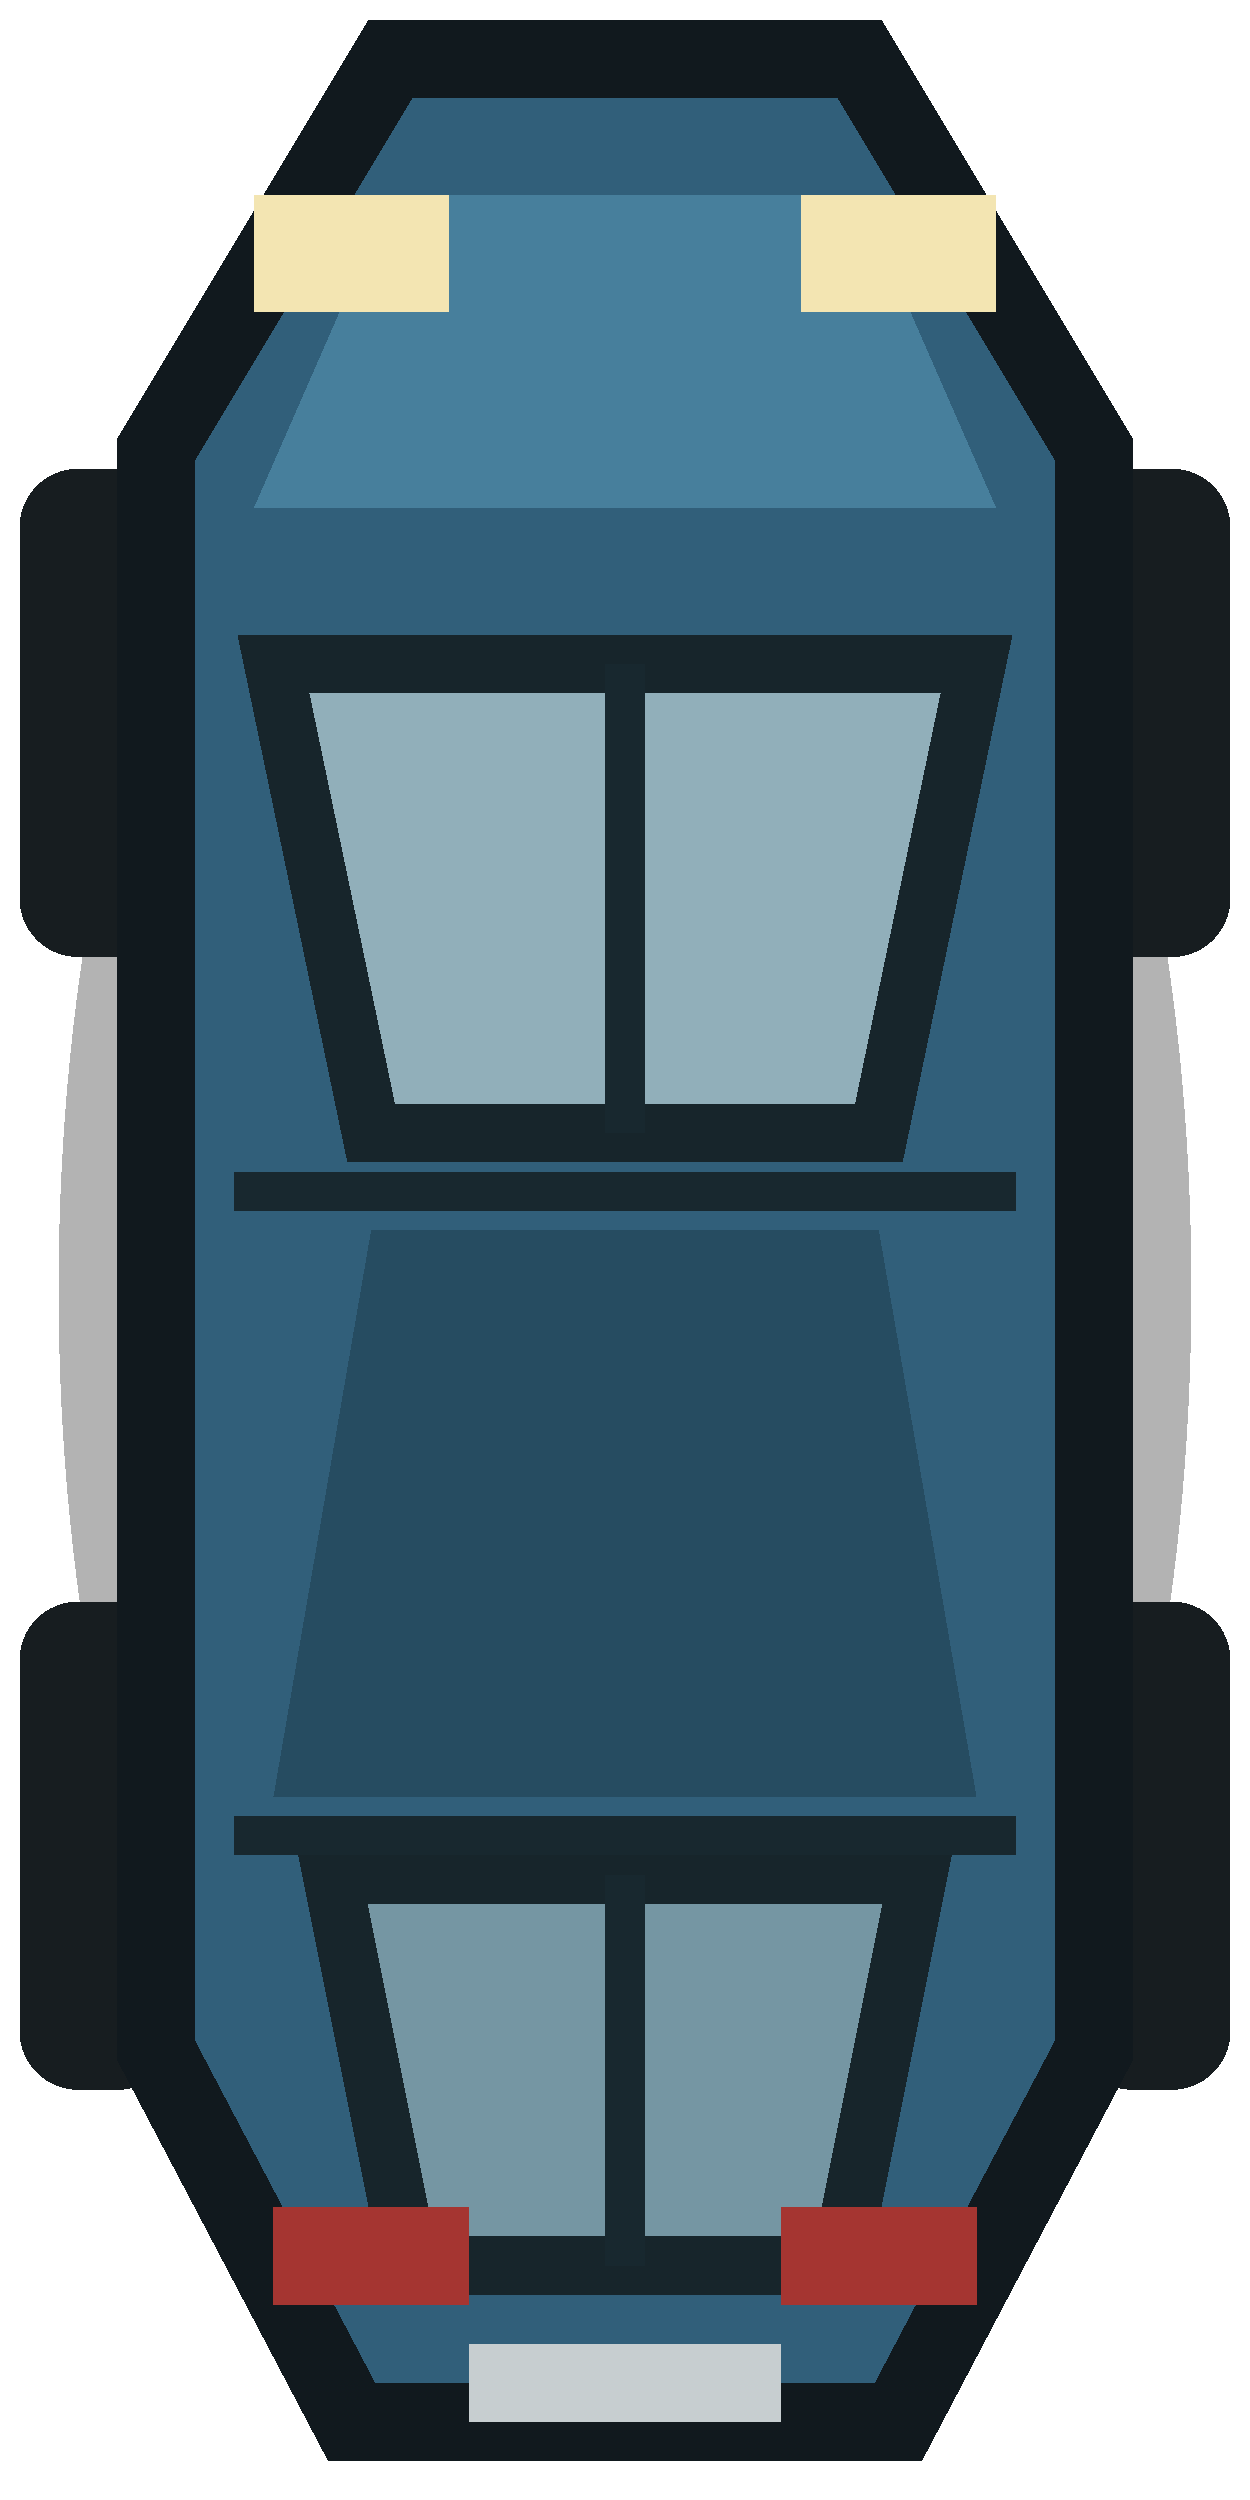
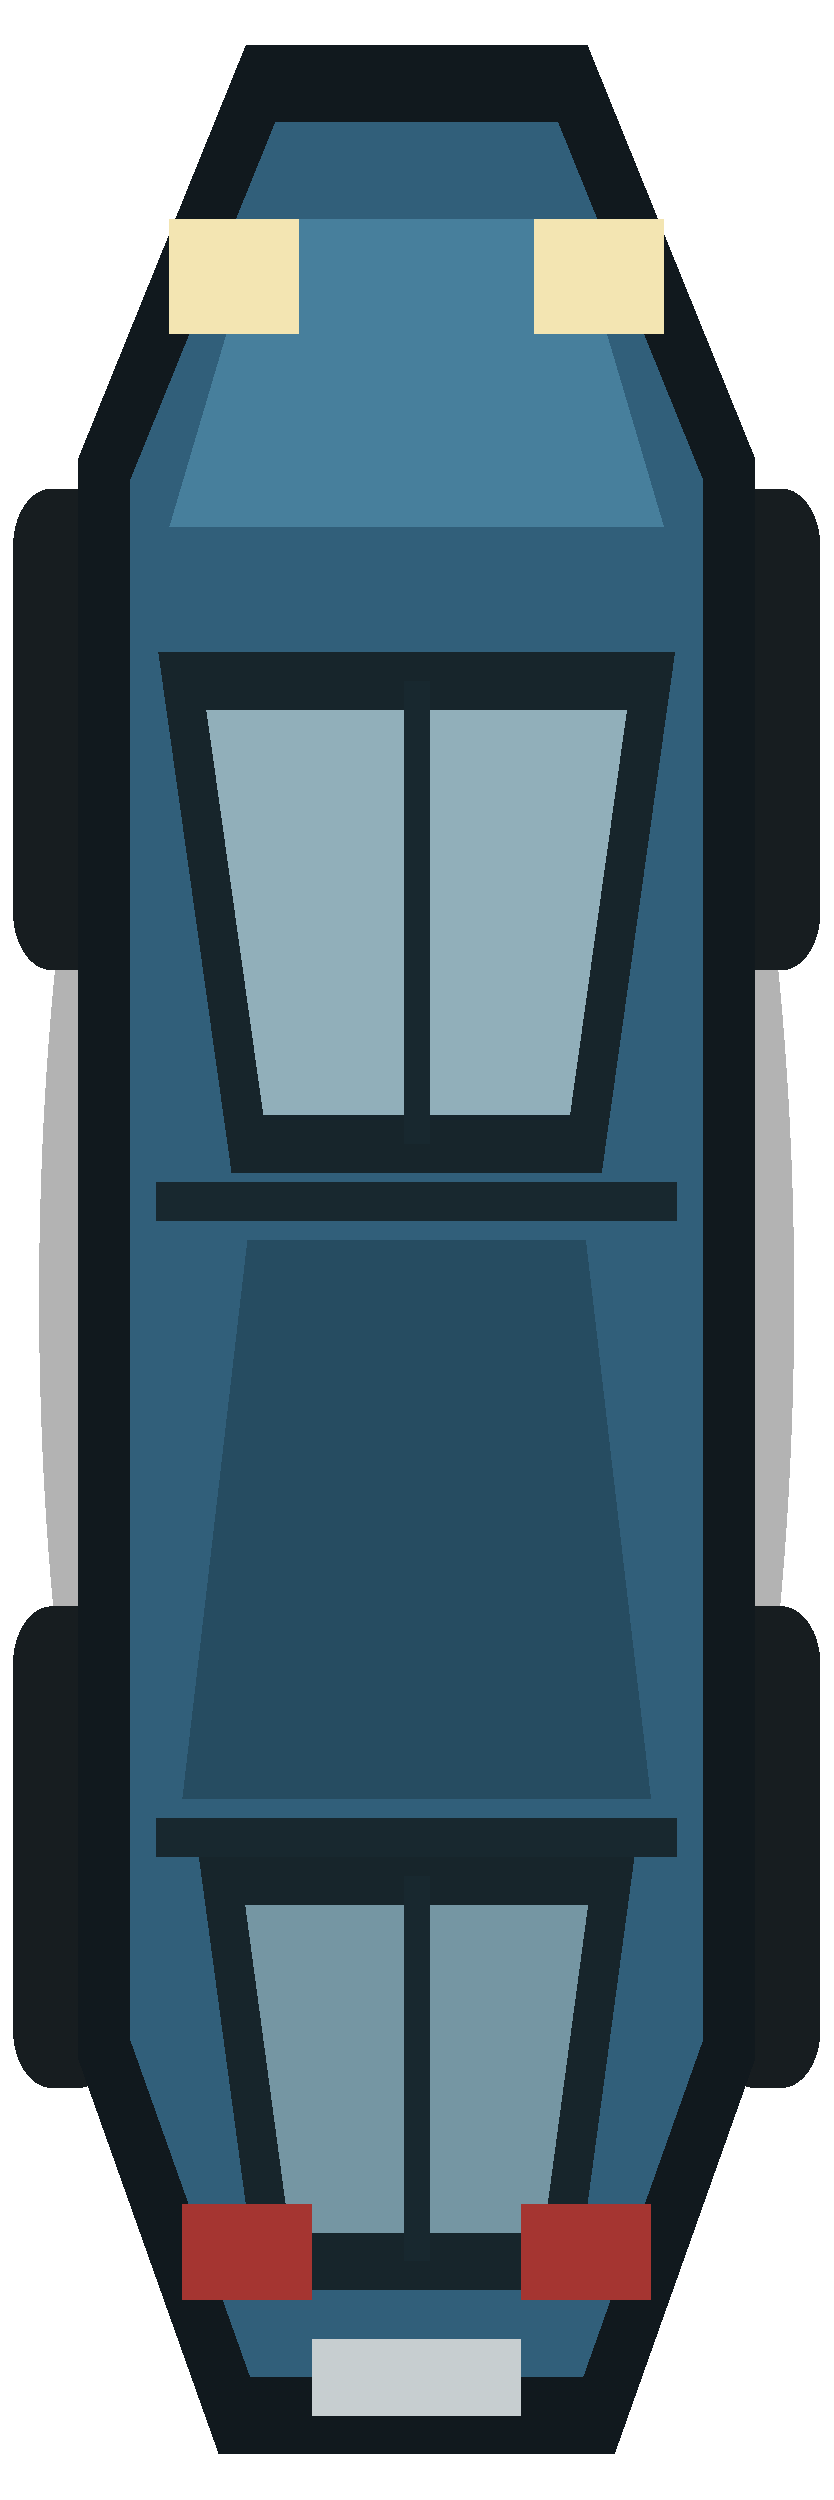
- <svg xmlns="http://www.w3.org/2000/svg" width="64" height="128" viewBox="0 0 64 128" shape-rendering="crispEdges">
-   <ellipse cx="32" cy="66" rx="29" ry="59" fill="#000" opacity=".3" />
-   <rect x="1" y="24" width="8" height="25" rx="3" fill="#171d20" />
-   <rect x="55" y="24" width="8" height="25" rx="3" fill="#171d20" />
-   <rect x="1" y="82" width="8" height="25" rx="3" fill="#171d20" />
-   <rect x="55" y="82" width="8" height="25" rx="3" fill="#171d20" />
-   <path d="M20 3h24l12 20v82l-10 19H18L8 105V23z" fill="#315f7a" stroke="#11191e" stroke-width="4" />
-   <path d="M20 10h24l7 16H13z" fill="#477f9c" />
-   <path d="M14 34h36l-5 24H19z" fill="#91afba" stroke="#17252b" stroke-width="3" />
-   <path d="M19 63h26l5 29H14z" fill="#264c61" />
-   <path d="M17 96h30l-4 20H21z" fill="#7596a3" stroke="#17252b" stroke-width="3" />
-   <path d="M12 61h40M12 94h40M32 34v24M32 96v20" stroke="#18282f" stroke-width="2" />
-   <rect x="13" y="10" width="10" height="6" fill="#f3e5b2" />
-   <rect x="41" y="10" width="10" height="6" fill="#f3e5b2" />
-   <rect x="14" y="113" width="10" height="5" fill="#a53531" />
-   <rect x="40" y="113" width="10" height="5" fill="#a53531" />
-   <rect x="24" y="120" width="16" height="4" fill="#c7ced0" />
+ <svg xmlns="http://www.w3.org/2000/svg" width="64" height="192" viewBox="0 0 64 192" shape-rendering="crispEdges">
+   <g transform="translate(0 2) scale(1 1.48)">
+     <ellipse cx="32" cy="66" rx="29" ry="59" fill="#000" opacity=".3" />
+     <rect x="1" y="24" width="8" height="25" rx="3" fill="#171d20" />
+     <rect x="55" y="24" width="8" height="25" rx="3" fill="#171d20" />
+     <rect x="1" y="82" width="8" height="25" rx="3" fill="#171d20" />
+     <rect x="55" y="82" width="8" height="25" rx="3" fill="#171d20" />
+     <path d="M20 3h24l12 20v82l-10 19H18L8 105V23z" fill="#315f7a" stroke="#11191e" stroke-width="4" />
+     <path d="M20 10h24l7 16H13z" fill="#477f9c" />
+     <path d="M14 34h36l-5 24H19z" fill="#91afba" stroke="#17252b" stroke-width="3" />
+     <path d="M19 63h26l5 29H14z" fill="#264c61" />
+     <path d="M17 96h30l-4 20H21z" fill="#7596a3" stroke="#17252b" stroke-width="3" />
+     <path d="M12 61h40M12 94h40M32 34v24M32 96v20" stroke="#18282f" stroke-width="2" />
+     <rect x="13" y="10" width="10" height="6" fill="#f3e5b2" />
+     <rect x="41" y="10" width="10" height="6" fill="#f3e5b2" />
+     <rect x="14" y="113" width="10" height="5" fill="#a53531" />
+     <rect x="40" y="113" width="10" height="5" fill="#a53531" />
+     <rect x="24" y="120" width="16" height="4" fill="#c7ced0" />
+   </g>
</svg>
